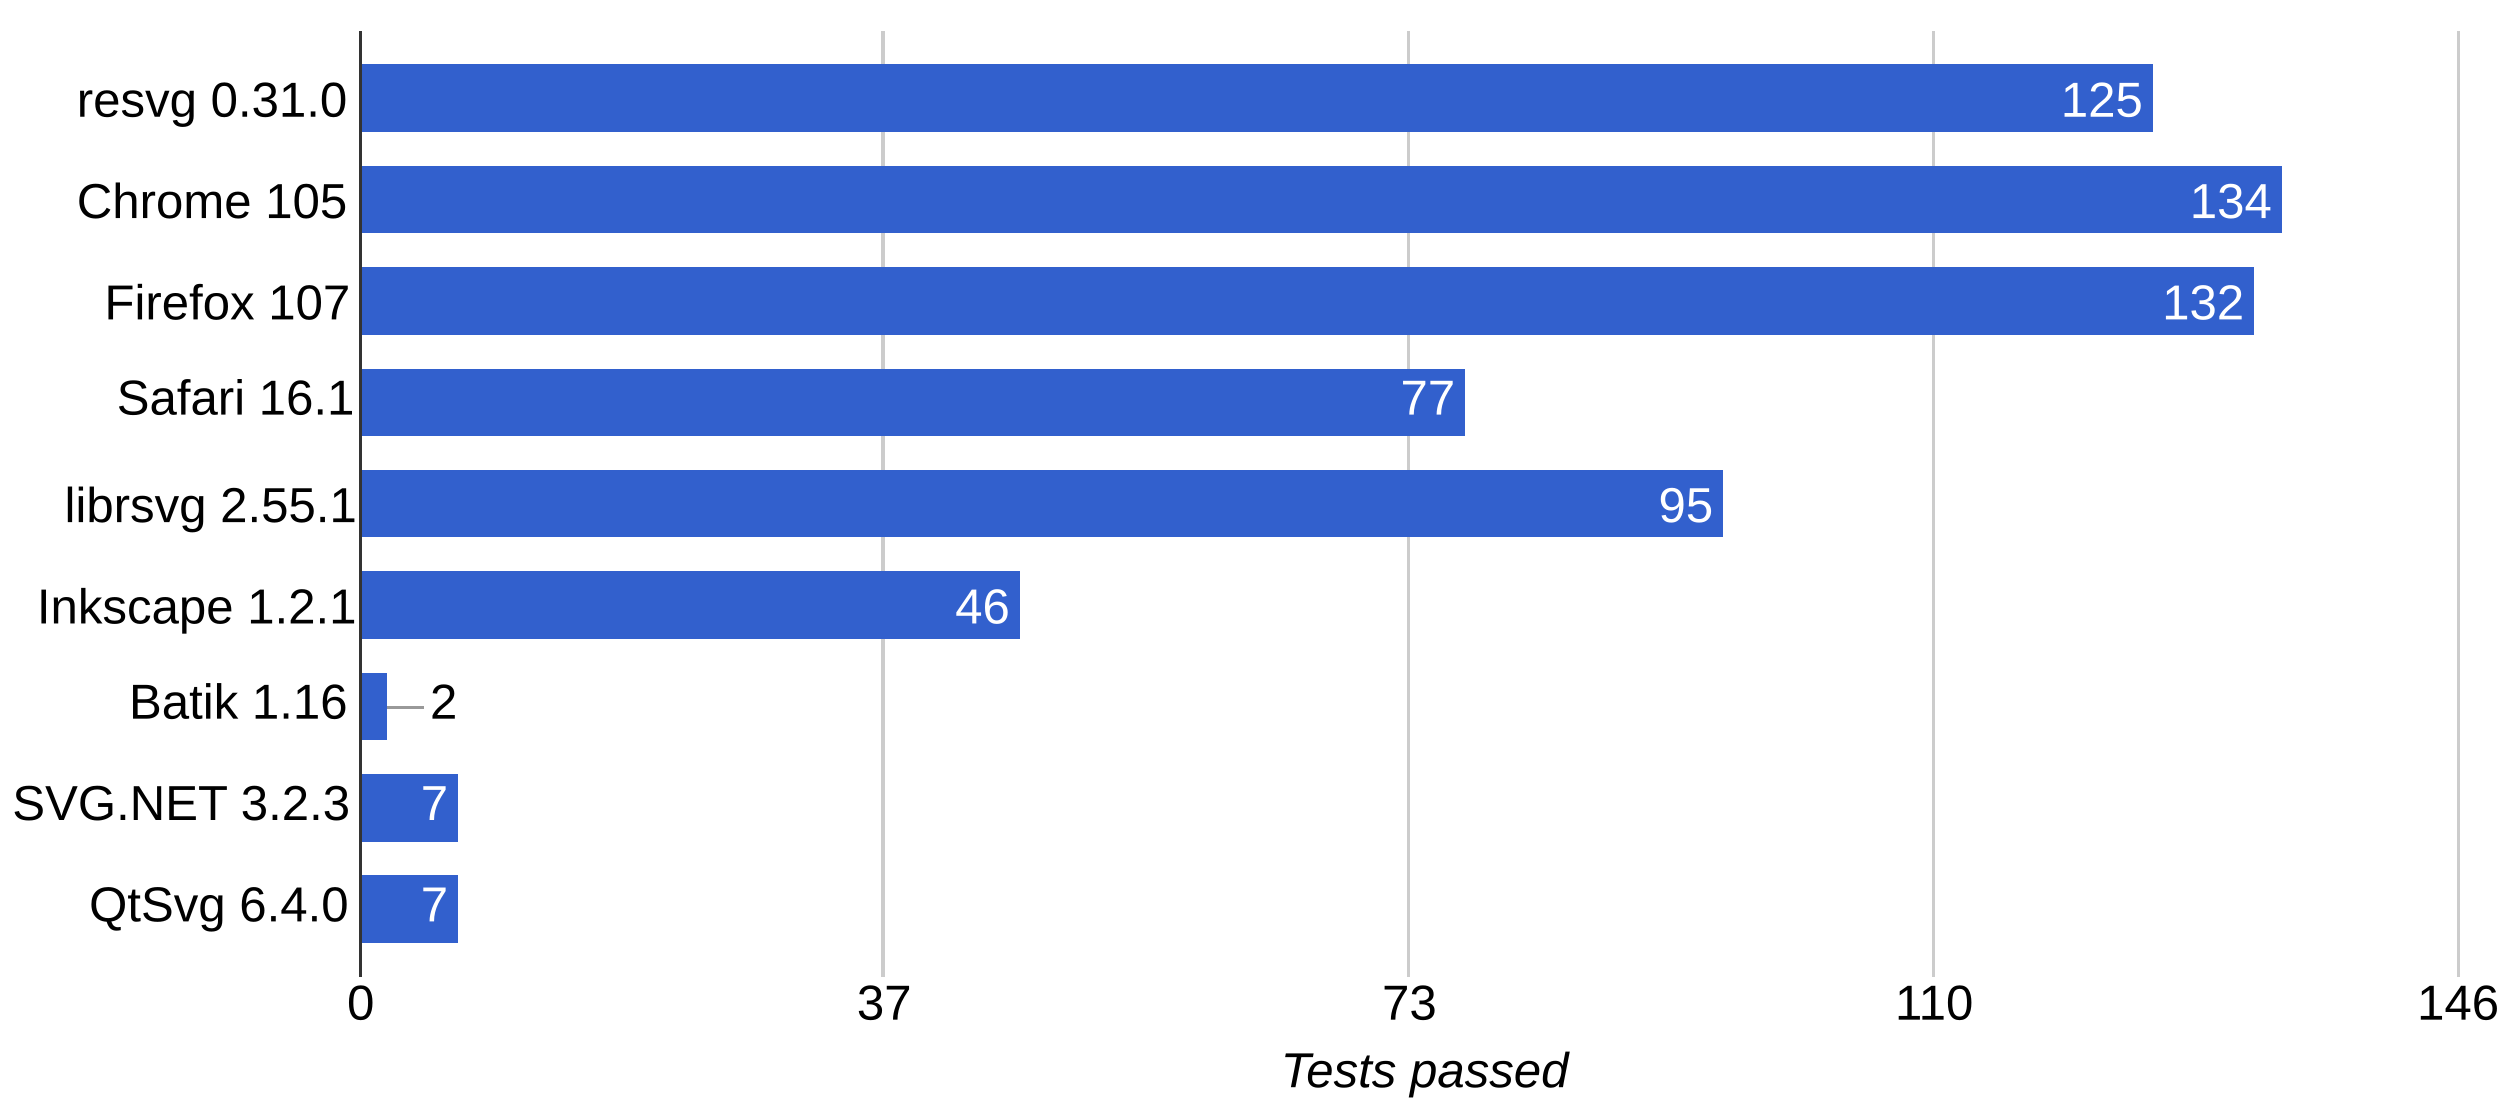
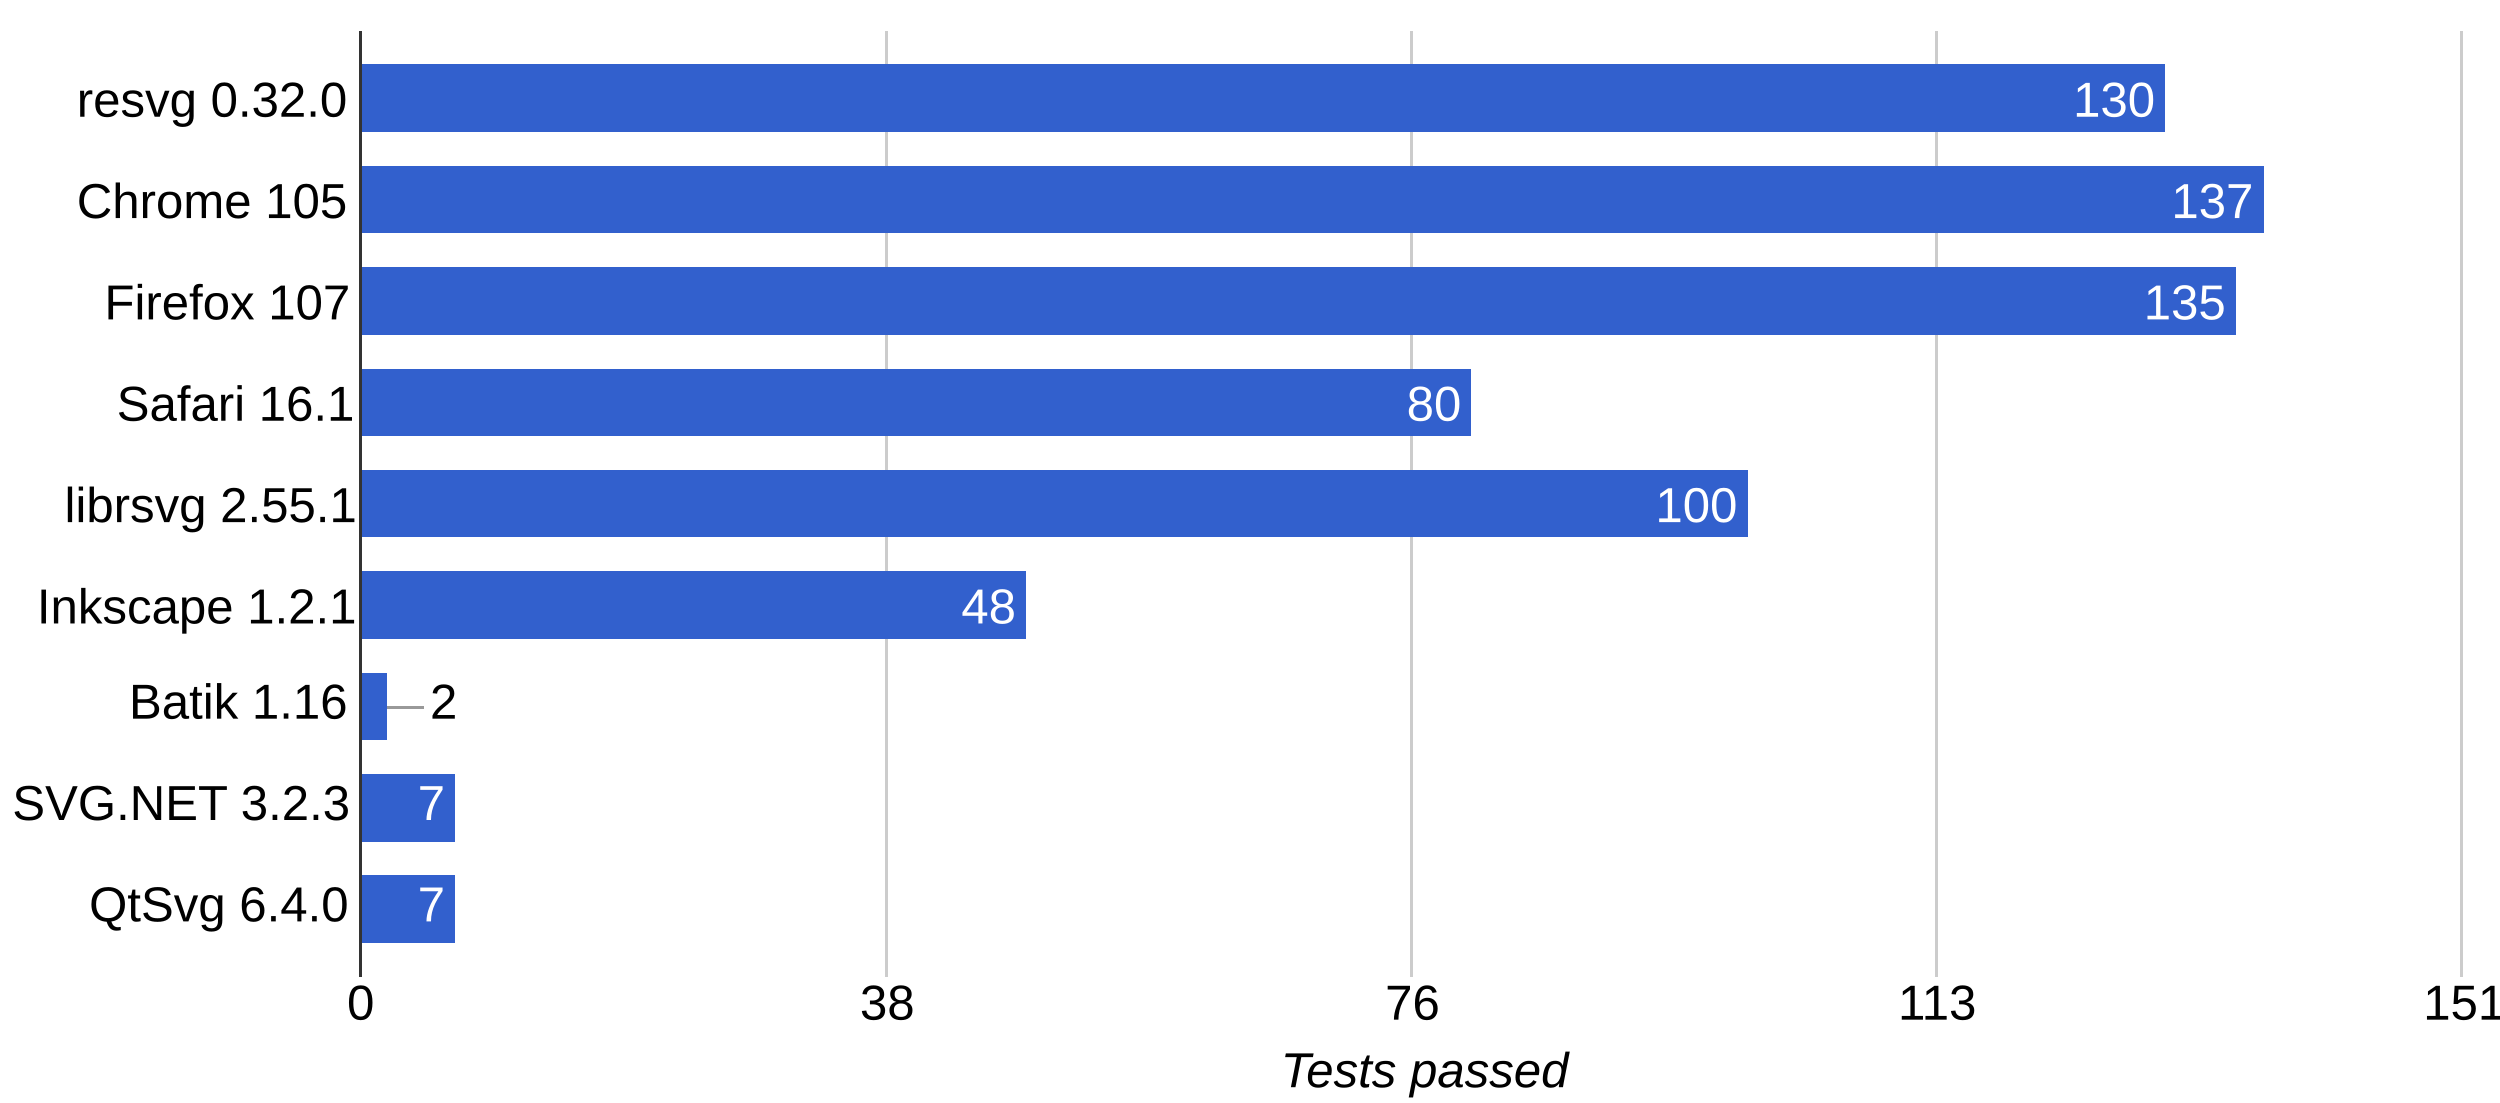
<svg xmlns="http://www.w3.org/2000/svg" height="359" shape-rendering="crispEdges" width="814">
  <rect width="814" height="359" fill="white" />
-   <text font-family="Arial" font-size="16" x="25" y="38">resvg 0.31.0</text>
+   <text font-family="Arial" font-size="16" x="25" y="38">resvg 0.32.0</text>
  <text font-family="Arial" font-size="16" x="25" y="71">Chrome 105</text>
  <text font-family="Arial" font-size="16" x="34" y="104">Firefox 107</text>
-   <text font-family="Arial" font-size="16" x="38" y="135">Safari 16.1</text>
+   <text font-family="Arial" font-size="16" x="38" y="137">Safari 16.1</text>
  <text font-family="Arial" font-size="16" x="21" y="170">librsvg 2.55.1</text>
  <text font-family="Arial" font-size="16" x="12" y="203">Inkscape 1.2.1</text>
  <text font-family="Arial" font-size="16" x="42" y="234">Batik 1.16</text>
  <text font-family="Arial" font-size="16" x="4" y="267">SVG.NET 3.2.3</text>
  <text font-family="Arial" font-size="16" x="29" y="300">QtSvg 6.4.0</text>
  <rect fill="#ccc" height="308" width="1" x="117" y="10" />
  <text fill="#000" font-family="Arial" font-size="16" x="113" y="332">0</text>
-   <rect fill="#ccc" height="308" width="1" x="287" y="10" />
-   <text fill="#000" font-family="Arial" font-size="16" x="279" y="332">37</text>
-   <rect fill="#ccc" height="308" width="1" x="458" y="10" />
-   <text fill="#000" font-family="Arial" font-size="16" x="450" y="332">73</text>
-   <rect fill="#ccc" height="308" width="1" x="629" y="10" />
-   <text fill="#000" font-family="Arial" font-size="16" x="617" y="332">110</text>
-   <rect fill="#ccc" height="308" width="1" x="800" y="10" />
-   <text fill="#000" font-family="Arial" font-size="16" x="787" y="332">146</text>
-   <rect fill="#3260cd" height="22" width="584" x="117" y="21" />
-   <text fill="#fff" font-family="Arial" font-size="16" x="671" y="38">125</text>
-   <rect fill="#3260cd" height="22" width="626" x="117" y="54" />
-   <text fill="#fff" font-family="Arial" font-size="16" x="713" y="71">134</text>
-   <rect fill="#3260cd" height="22" width="617" x="117" y="87" />
-   <text fill="#fff" font-family="Arial" font-size="16" x="704" y="104">132</text>
-   <rect fill="#3260cd" height="22" width="360" x="117" y="120" />
-   <text fill="#fff" font-family="Arial" font-size="16" x="456" y="135">77</text>
-   <rect fill="#3260cd" height="22" width="444" x="117" y="153" />
-   <text fill="#fff" font-family="Arial" font-size="16" x="540" y="170">95</text>
-   <rect fill="#3260cd" height="22" width="215" x="117" y="186" />
-   <text fill="#fff" font-family="Arial" font-size="16" x="311" y="203">46</text>
+   <rect fill="#ccc" height="308" width="1" x="288" y="10" />
+   <text fill="#000" font-family="Arial" font-size="16" x="280" y="332">38</text>
+   <rect fill="#ccc" height="308" width="1" x="459" y="10" />
+   <text fill="#000" font-family="Arial" font-size="16" x="451" y="332">76</text>
+   <rect fill="#ccc" height="308" width="1" x="630" y="10" />
+   <text fill="#000" font-family="Arial" font-size="16" x="618" y="332">113</text>
+   <rect fill="#ccc" height="308" width="1" x="801" y="10" />
+   <text fill="#000" font-family="Arial" font-size="16" x="789" y="332">151</text>
+   <rect fill="#3260cd" height="22" width="588" x="117" y="21" />
+   <text fill="#fff" font-family="Arial" font-size="16" x="675" y="38">130</text>
+   <rect fill="#3260cd" height="22" width="620" x="117" y="54" />
+   <text fill="#fff" font-family="Arial" font-size="16" x="707" y="71">137</text>
+   <rect fill="#3260cd" height="22" width="611" x="117" y="87" />
+   <text fill="#fff" font-family="Arial" font-size="16" x="698" y="104">135</text>
+   <rect fill="#3260cd" height="22" width="362" x="117" y="120" />
+   <text fill="#fff" font-family="Arial" font-size="16" x="458" y="137">80</text>
+   <rect fill="#3260cd" height="22" width="452" x="117" y="153" />
+   <text fill="#fff" font-family="Arial" font-size="16" x="539" y="170">100</text>
+   <rect fill="#3260cd" height="22" width="217" x="117" y="186" />
+   <text fill="#fff" font-family="Arial" font-size="16" x="313" y="203">48</text>
  <rect fill="#3260cd" height="22" width="9" x="117" y="219" />
  <rect fill="#999" height="1" width="12" x="126" y="230" />
  <text fill="#000" font-family="Arial" font-size="16" x="140" y="234">2</text>
-   <rect fill="#3260cd" height="22" width="32" x="117" y="252" />
-   <text fill="#fff" font-family="Arial" font-size="16" x="137" y="267">7</text>
-   <rect fill="#3260cd" height="22" width="32" x="117" y="285" />
-   <text fill="#fff" font-family="Arial" font-size="16" x="137" y="300">7</text>
+   <rect fill="#3260cd" height="22" width="31" x="117" y="252" />
+   <text fill="#fff" font-family="Arial" font-size="16" x="136" y="267">7</text>
+   <rect fill="#3260cd" height="22" width="31" x="117" y="285" />
+   <text fill="#fff" font-family="Arial" font-size="16" x="136" y="300">7</text>
  <rect fill="#333" height="308" width="1" x="117" y="10" />
  <text font-family="Arial" font-size="16" font-style="italic" x="417" y="354">Tests passed</text>
</svg>
